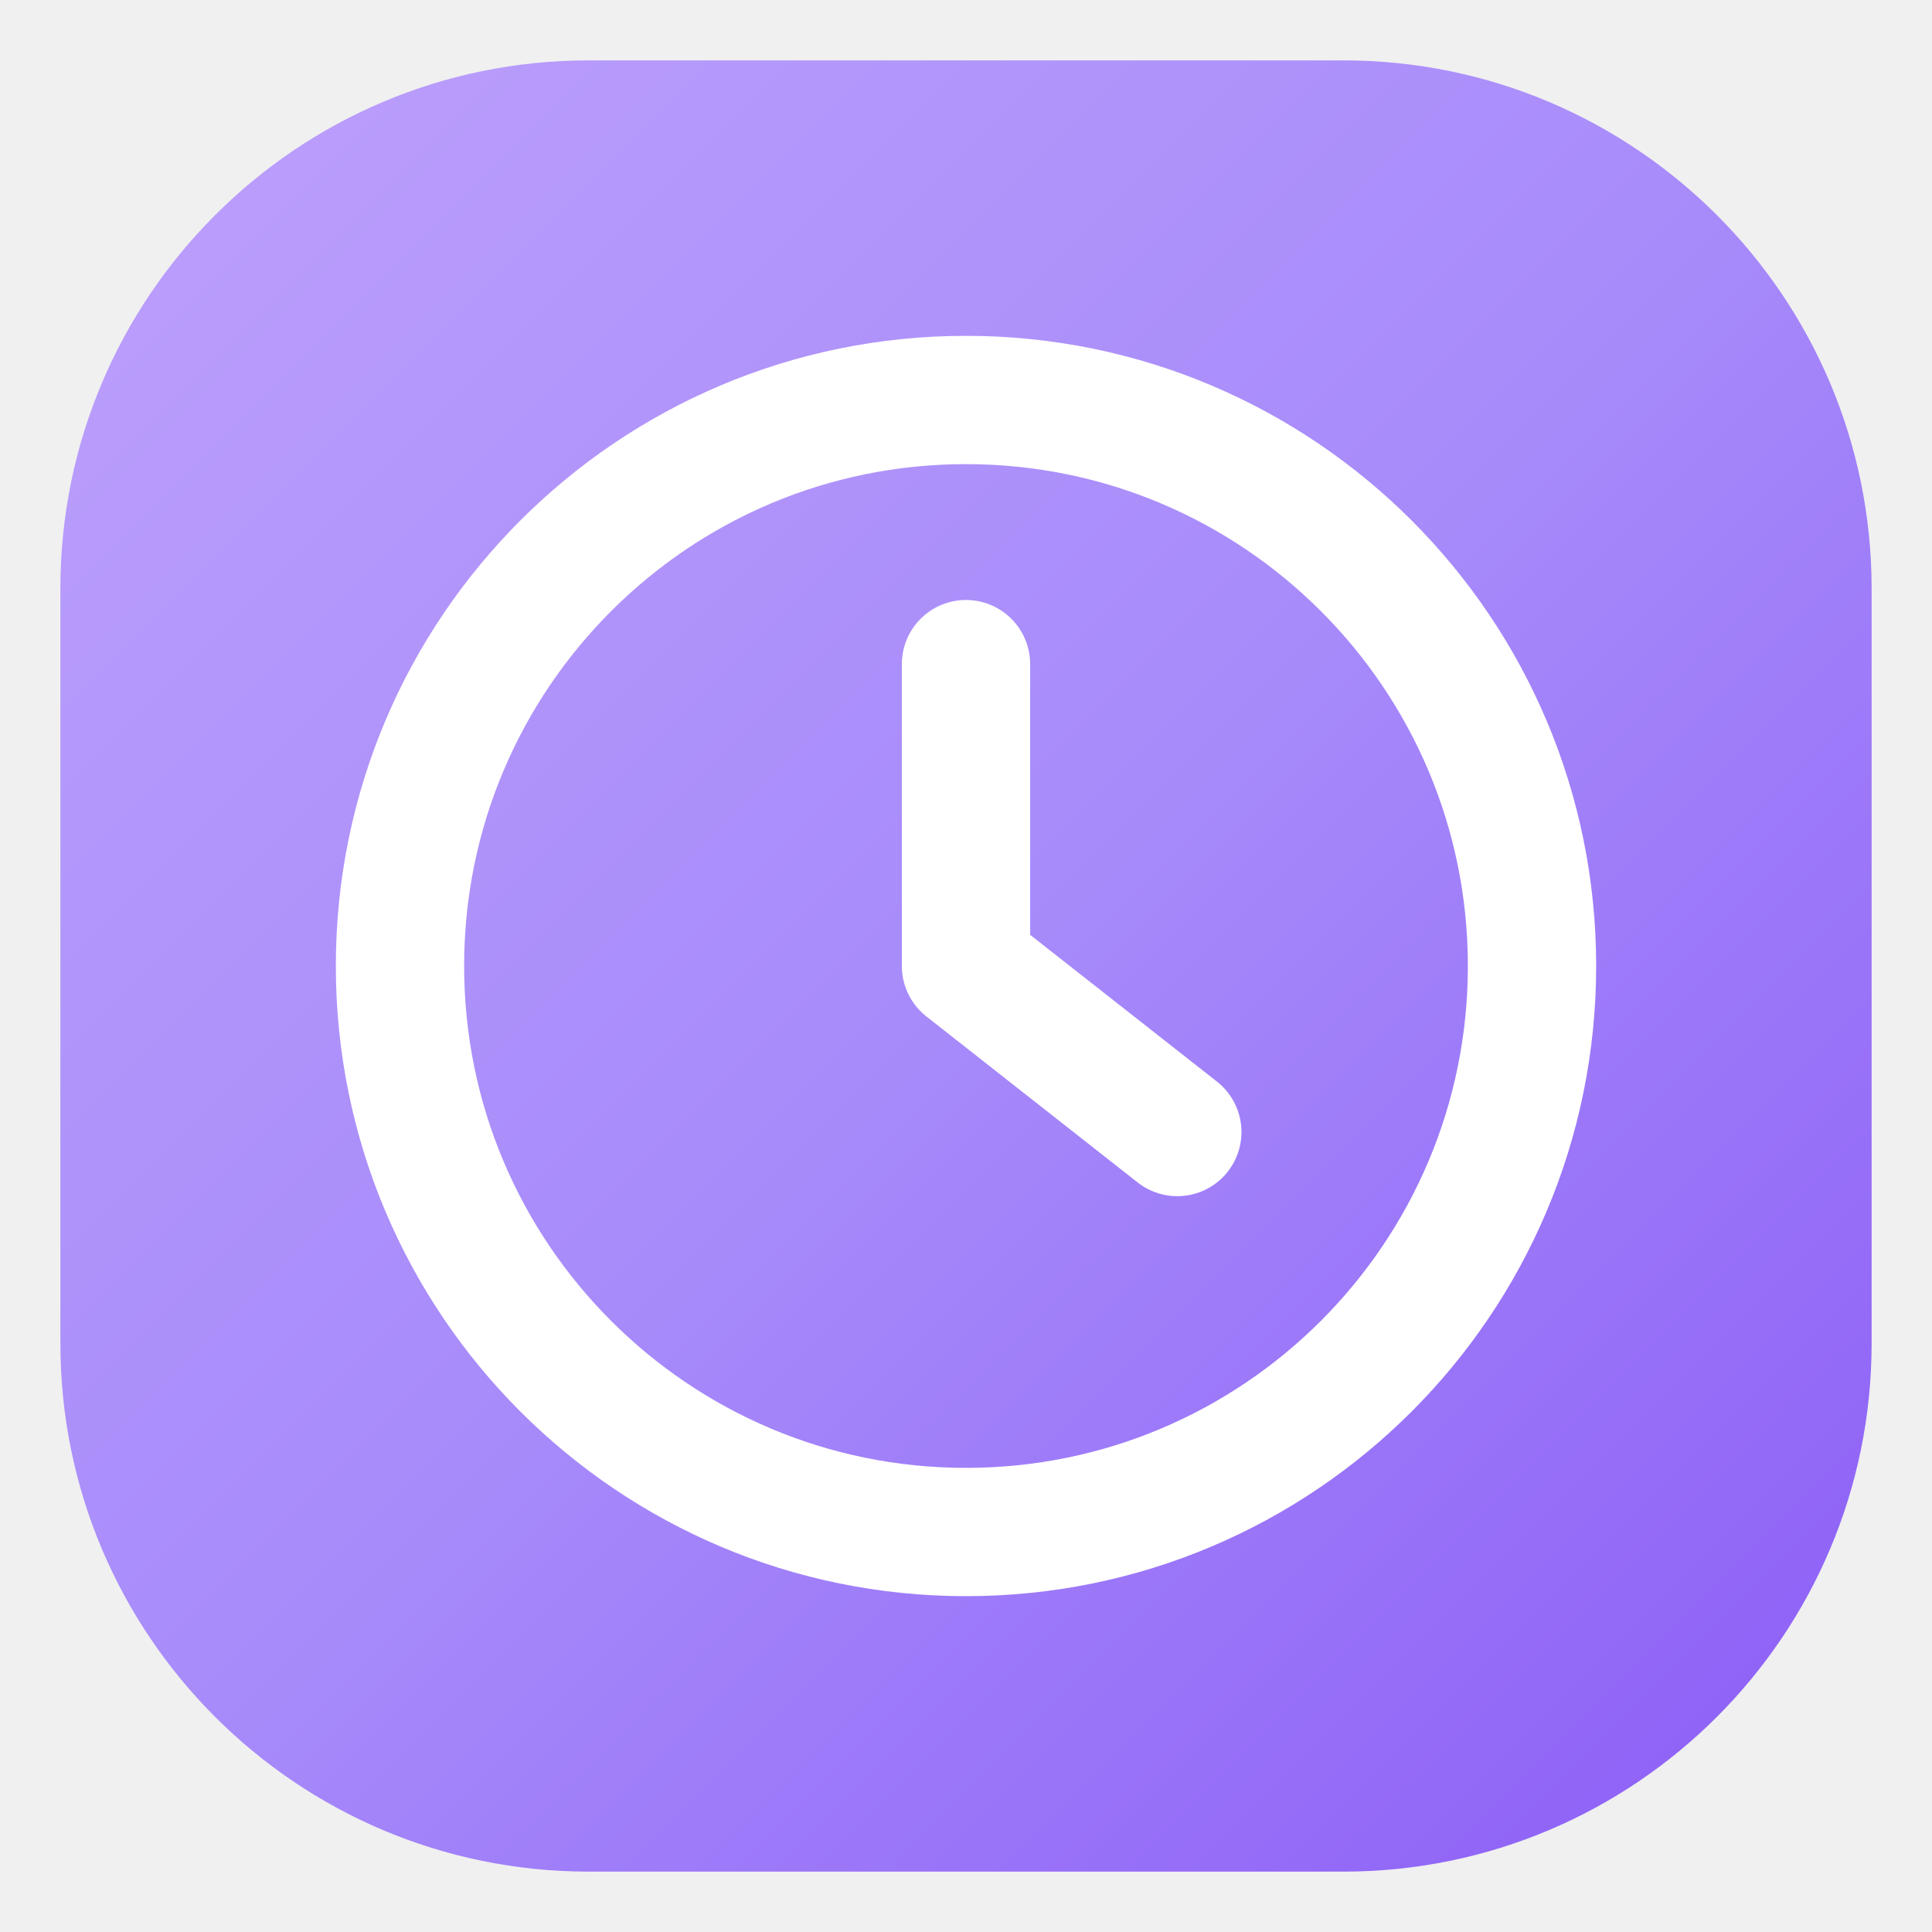
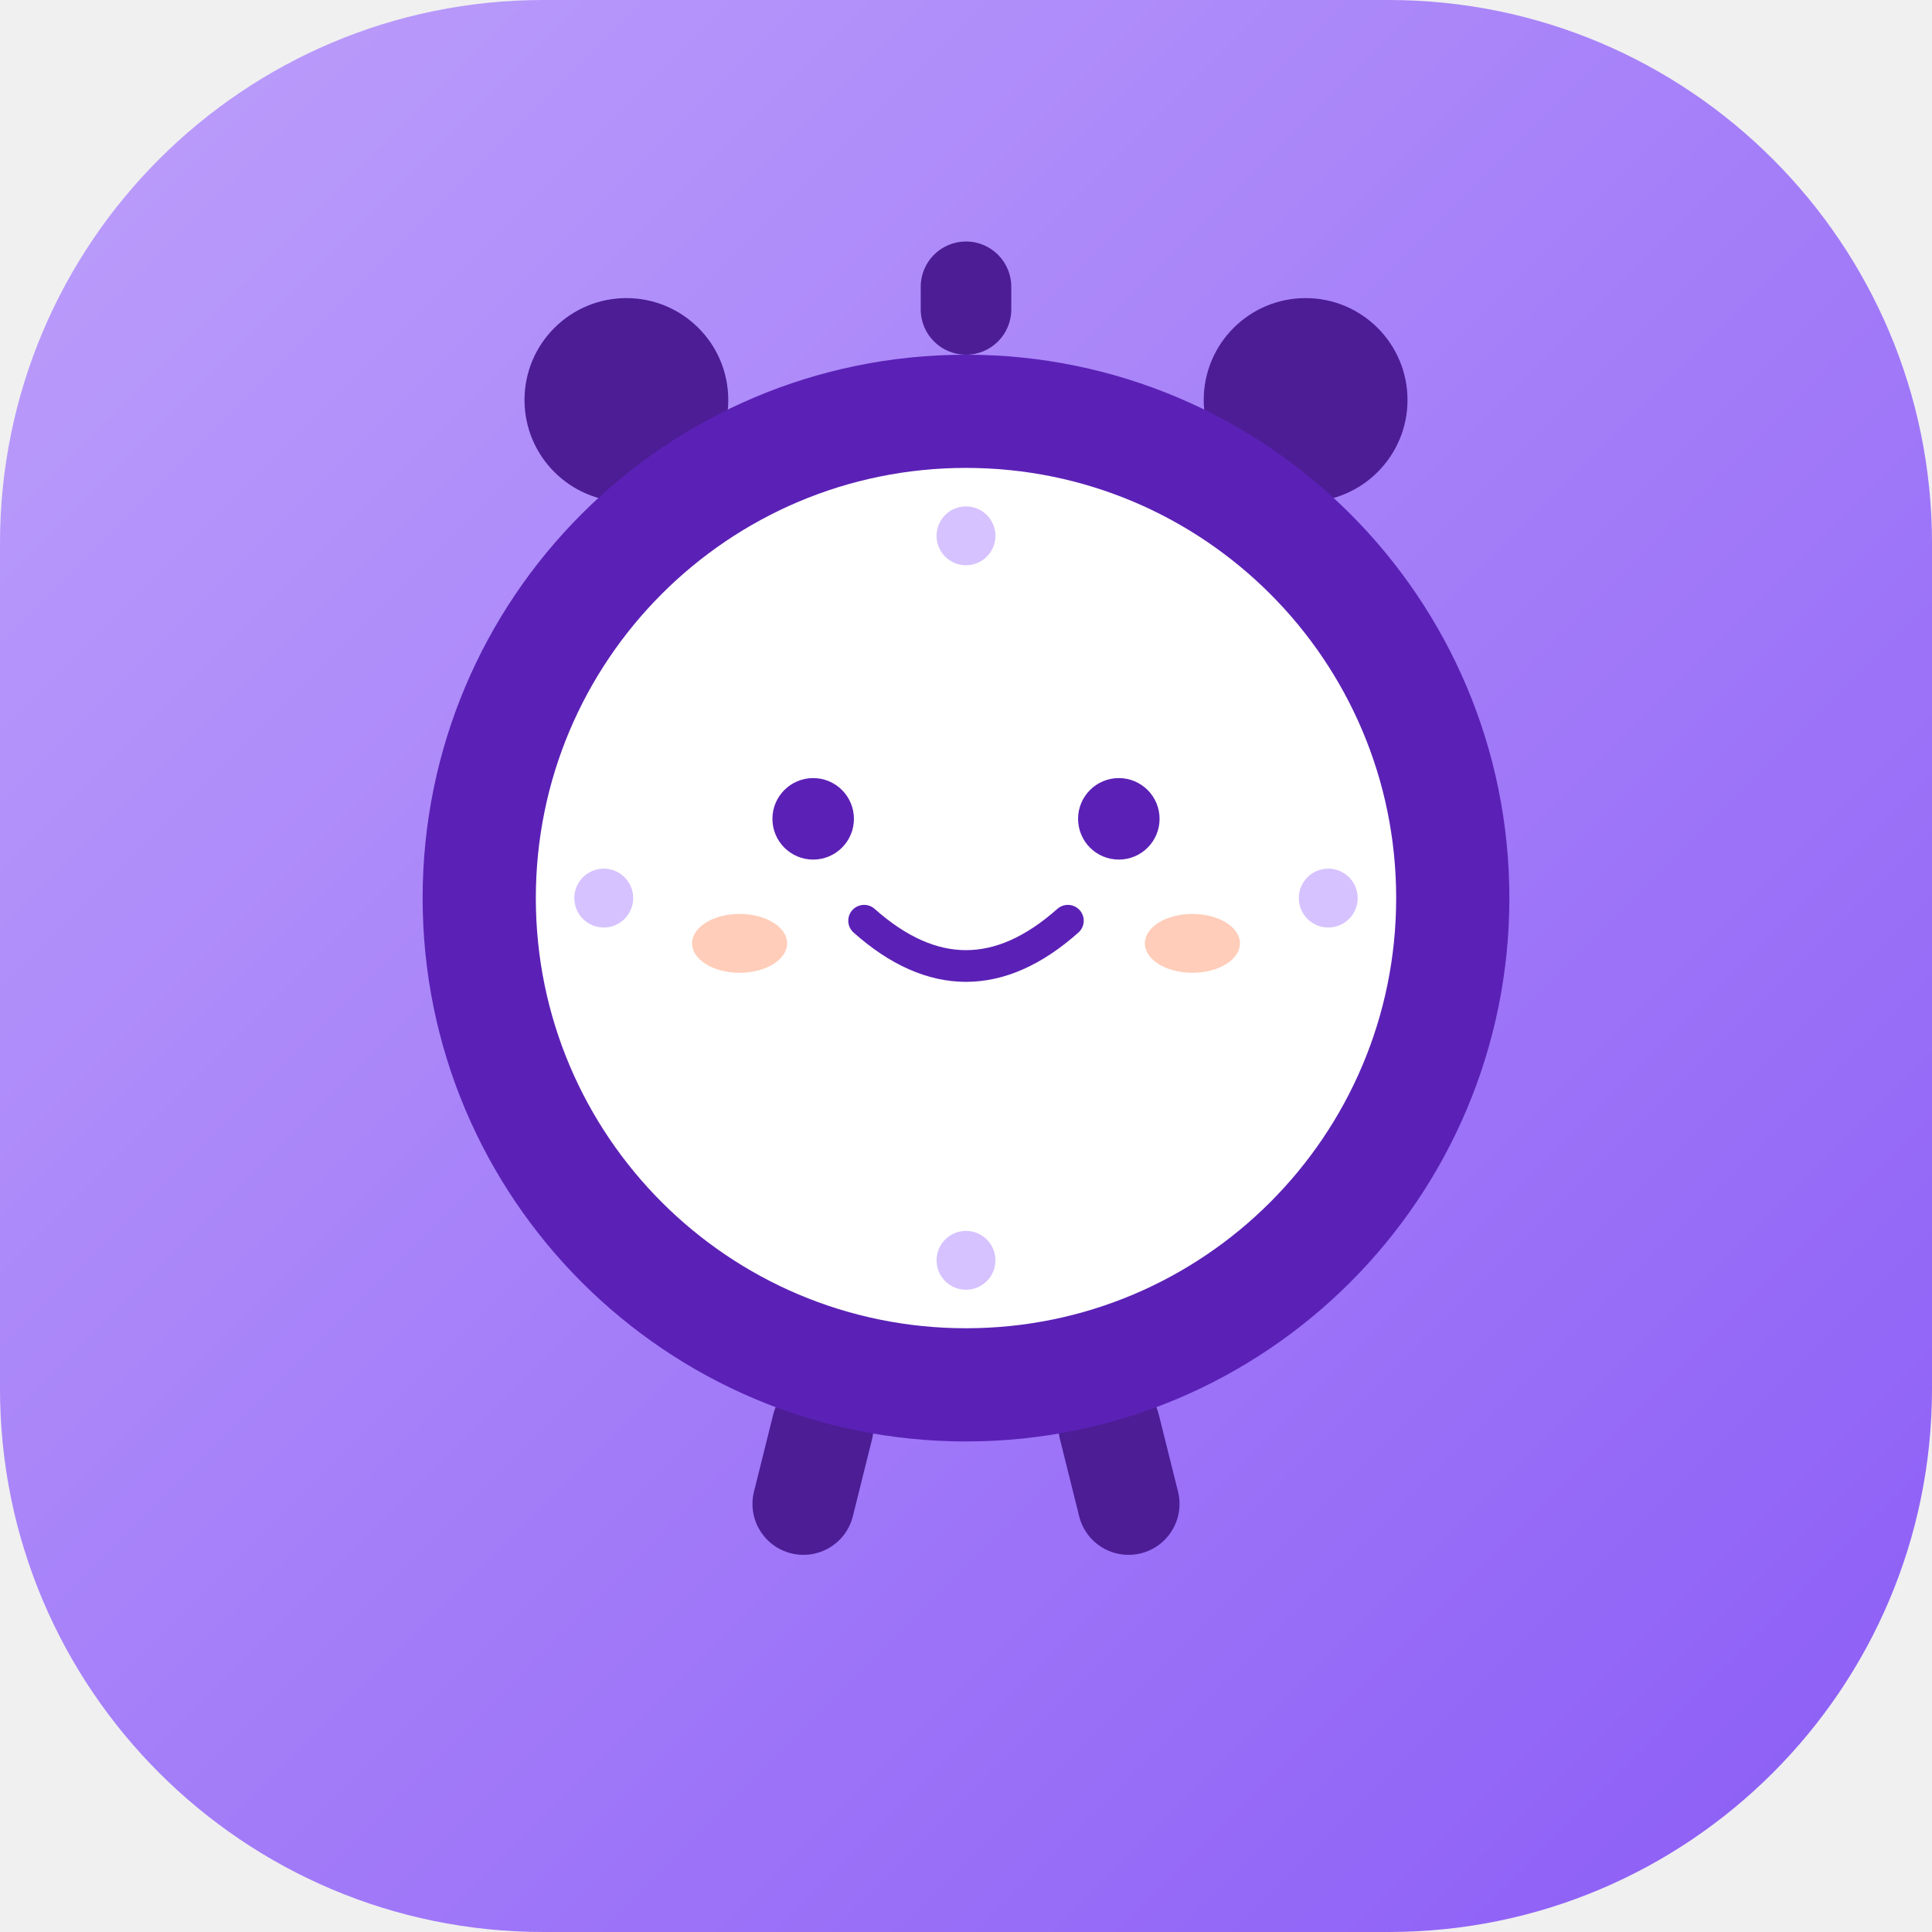
<svg xmlns="http://www.w3.org/2000/svg" viewBox="0 0 512 512">
  <defs>
-     <linearGradient id="g" x1="0" y1="0" x2="1" y2="1">
+     <linearGradient id="bg" x1="0" y1="0" x2="1" y2="1">
      <stop offset="0" stop-color="#bda0fb" />
-       <stop offset="0.5" stop-color="#a78bfa" />
      <stop offset="1" stop-color="#8b5cf6" />
    </linearGradient>
  </defs>
-   <rect x="16" y="16" width="480" height="480" rx="140" fill="url(#g)" />
-   <g fill="none" stroke="#ffffff" stroke-width="34" stroke-linecap="round" stroke-linejoin="round">
-     <circle cx="256" cy="256" r="150" />
-     <path d="M256 176 V256 L312 300" />
+   <rect width="512" height="512" rx="144" fill="url(#bg)" />
+   <g transform="translate(76 46) scale(3)">
+     <rect x="42" y="106" width="9" height="16" rx="4.5" fill="#4c1d95" transform="rotate(14 46 114)" />
+     <rect x="69" y="106" width="9" height="16" rx="4.5" fill="#4c1d95" transform="rotate(-14 74 114)" />
+     <circle cx="30" cy="20" r="9" fill="#4c1d95" />
+     <circle cx="90" cy="20" r="9" fill="#4c1d95" />
+     <rect x="56" y="6" width="8" height="10" rx="4" fill="#4c1d95" />
+     <circle cx="60" cy="64" r="48" fill="#5b21b6" />
+     <circle cx="60" cy="64" r="38" fill="#ffffff" />
+     <circle cx="60" cy="32" r="2.6" fill="#d6c2ff" />
+     <circle cx="92" cy="64" r="2.6" fill="#d6c2ff" />
+     <circle cx="60" cy="96" r="2.6" fill="#d6c2ff" />
+     <circle cx="28" cy="64" r="2.6" fill="#d6c2ff" />
+     <circle cx="46.5" cy="57" r="3.6" fill="#5b21b6" />
+     <circle cx="73.5" cy="57" r="3.6" fill="#5b21b6" />
+     <ellipse cx="40" cy="68" rx="4.2" ry="2.6" fill="#ffc4ad" opacity="0.85" />
+     <ellipse cx="80" cy="68" rx="4.2" ry="2.6" fill="#ffc4ad" opacity="0.85" />
+     <path d="M51 66 q 9 8 18 0" fill="none" stroke="#5b21b6" stroke-width="2.8" stroke-linecap="round" />
  </g>
</svg>
